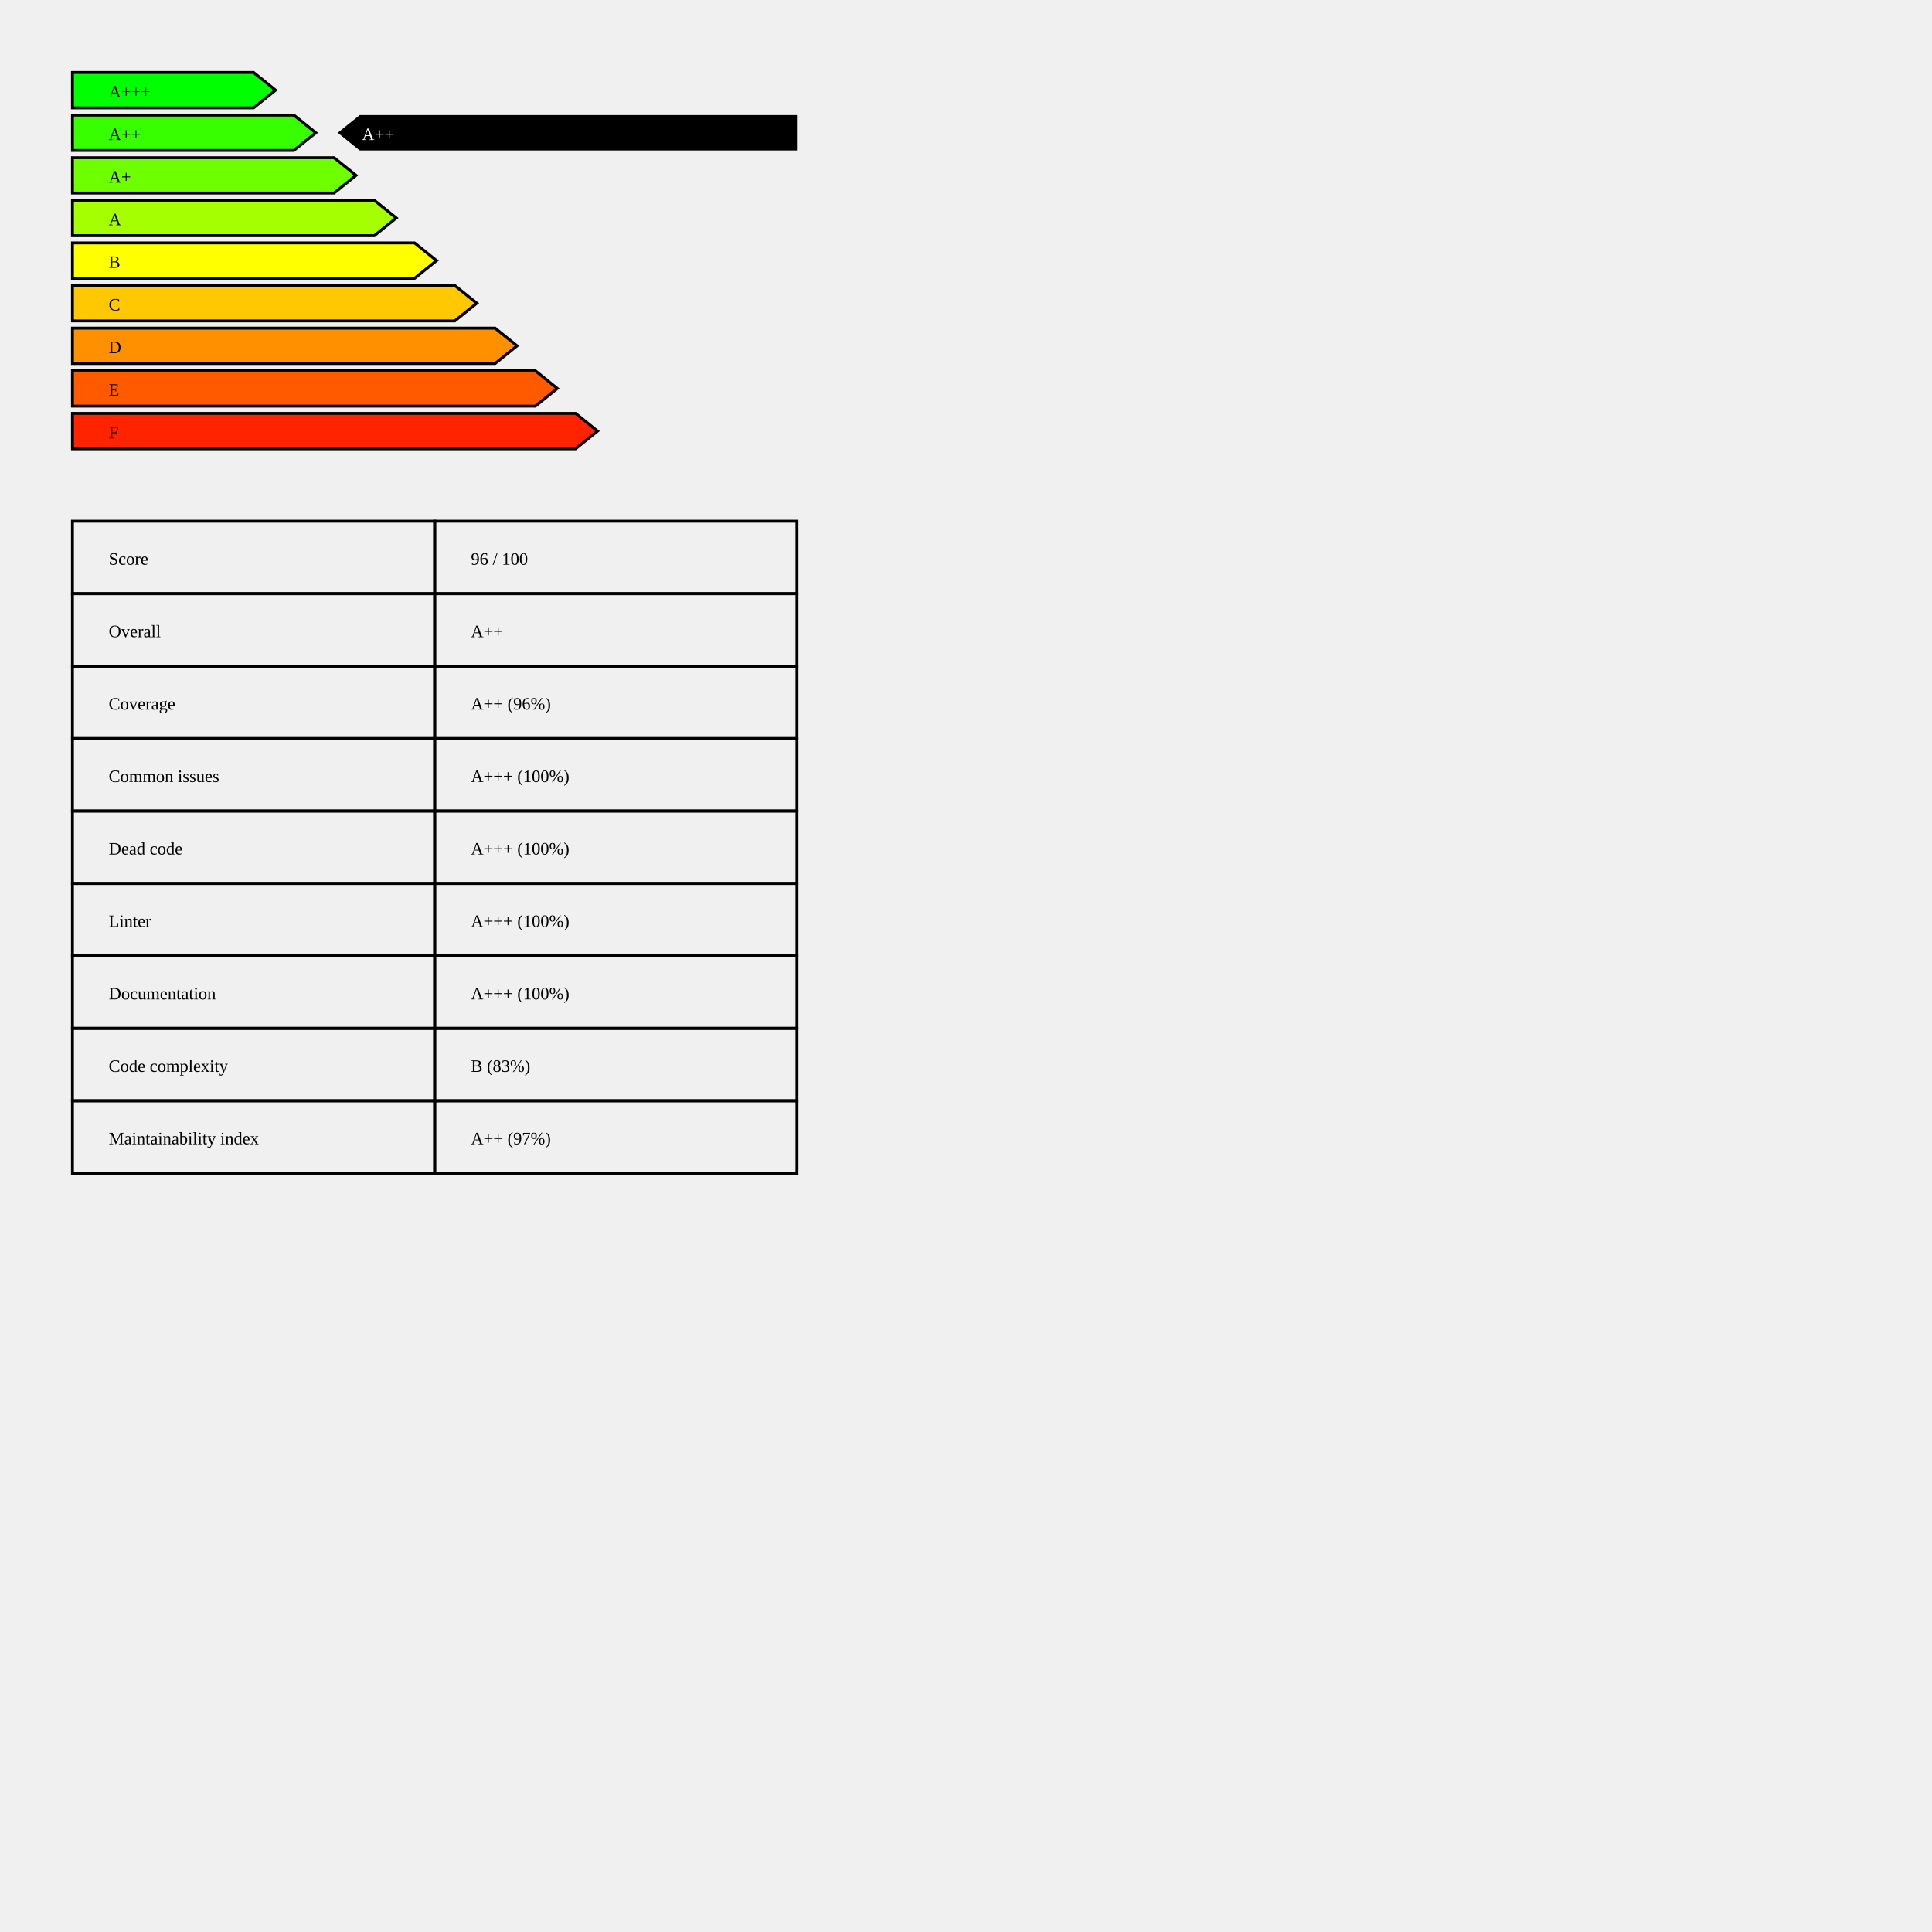
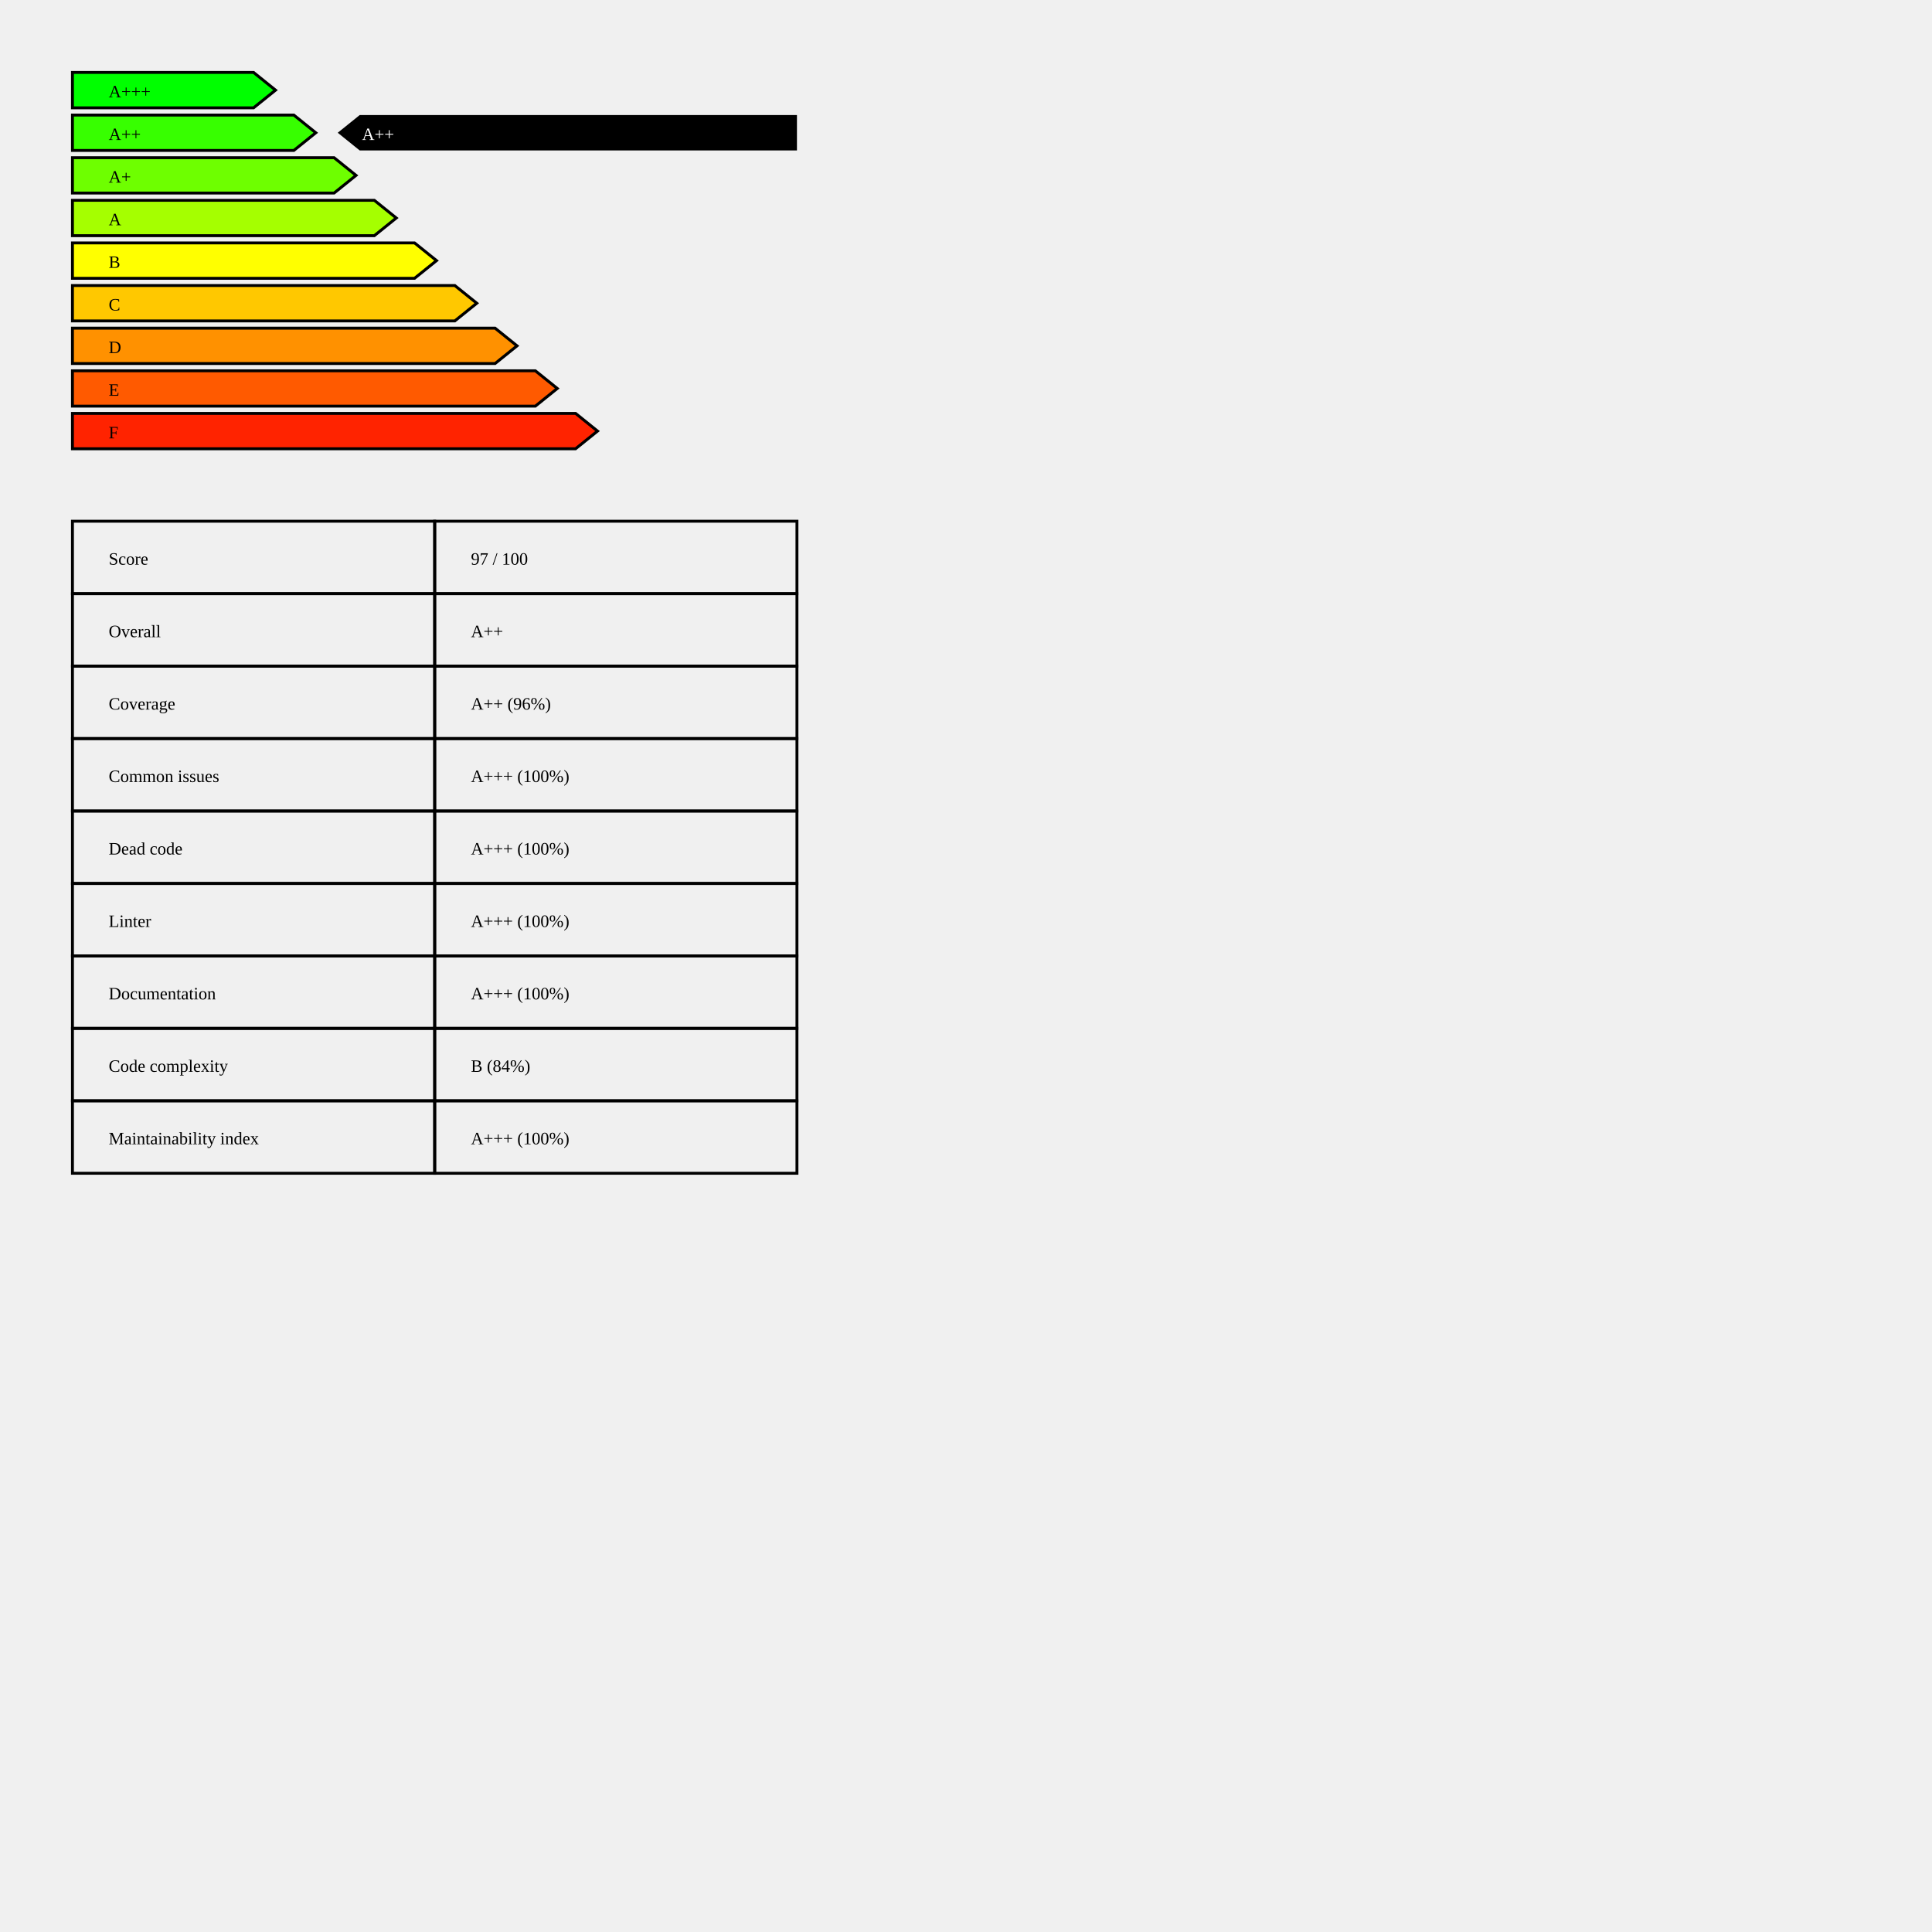
<svg xmlns="http://www.w3.org/2000/svg" baseProfile="full" height="1000pt" version="1.1" width="1000pt">
  <defs />
  <polygon points="50,50.0 175.0,50.0 190.152,62.206 175.0,74.412 50,74.412 50,50.0" style="fill:rgb(0 255 0);stroke:black;stroke-width:2;" />
  <text x="75.0" y="67.206">A+++</text>
  <polygon points="50,79.412 202.778,79.412 217.929,91.618 202.778,103.824 50,103.824 50,79.412" style="fill:rgb(55 255 0);stroke:black;stroke-width:2;" />
  <text x="75.0" y="96.618">A++</text>
  <polygon points="50,108.824 230.556,108.824 245.707,121.029 230.556,133.235 50,133.235 50,108.824" style="fill:rgb(110 255 0);stroke:black;stroke-width:2;" />
  <text x="75.0" y="126.029">A+</text>
  <polygon points="50,138.235 258.333,138.235 273.485,150.441 258.333,162.647 50,162.647 50,138.235" style="fill:rgb(165 255 0);stroke:black;stroke-width:2;" />
  <text x="75.0" y="155.441">A</text>
  <polygon points="50,167.647 286.111,167.647 301.263,179.853 286.111,192.059 50,192.059 50,167.647" style="fill:rgb(255 255 0);stroke:black;stroke-width:2;" />
  <text x="75.0" y="184.853">B</text>
  <polygon points="50,197.059 313.889,197.059 329.04,209.265 313.889,221.471 50,221.471 50,197.059" style="fill:rgb(255 200 0);stroke:black;stroke-width:2;" />
  <text x="75.0" y="214.265">C</text>
  <polygon points="50,226.471 341.667,226.471 356.818,238.676 341.667,250.882 50,250.882 50,226.471" style="fill:rgb(255 145 0);stroke:black;stroke-width:2;" />
  <text x="75.0" y="243.676">D</text>
  <polygon points="50,255.882 369.444,255.882 384.596,268.088 369.444,280.294 50,280.294 50,255.882" style="fill:rgb(255 90 0);stroke:black;stroke-width:2;" />
  <text x="75.0" y="273.088">E</text>
  <polygon points="50,285.294 397.222,285.294 412.374,297.5 397.222,309.706 50,309.706 50,285.294" style="fill:rgb(255 35 0);stroke:black;stroke-width:2;" />
  <text x="75.0" y="302.5">F</text>
  <polygon points="248.232,79.412 233.081,91.618 248.232,103.824 550,103.824 550,79.412" style="fill:black;" />
  <text fill="white" x="249.798" y="96.618">A++</text>
  <text x="75.0" y="389.706">Score</text>
-   <text x="325.0" y="389.706">96 / 100</text>
+   <text x="325.0" y="389.706">97 / 100</text>
  <polygon points="50,359.706 300,359.706 300,409.706 50,409.706 50,359.706" style="fill:none; stroke:black;stroke-width:2;" />
  <polygon points="300,359.706 550,359.706 550,409.706 300,409.706 300,359.706" style="fill:none; stroke:black;stroke-width:2;" />
  <text x="75.0" y="439.706">Overall</text>
  <text x="325.0" y="439.706">A++</text>
  <polygon points="50,409.706 300,409.706 300,459.706 50,459.706 50,409.706" style="fill:none; stroke:black;stroke-width:2;" />
  <polygon points="300,409.706 550,409.706 550,459.706 300,459.706 300,409.706" style="fill:none; stroke:black;stroke-width:2;" />
  <text x="75.0" y="489.706">Coverage</text>
  <text x="325.0" y="489.706">A++  (96%)</text>
  <polygon points="50,459.706 300,459.706 300,509.706 50,509.706 50,459.706" style="fill:none; stroke:black;stroke-width:2;" />
  <polygon points="300,459.706 550,459.706 550,509.706 300,509.706 300,459.706" style="fill:none; stroke:black;stroke-width:2;" />
  <text x="75.0" y="539.706">Common issues</text>
  <text x="325.0" y="539.706">A+++  (100%)</text>
  <polygon points="50,509.706 300,509.706 300,559.706 50,559.706 50,509.706" style="fill:none; stroke:black;stroke-width:2;" />
  <polygon points="300,509.706 550,509.706 550,559.706 300,559.706 300,509.706" style="fill:none; stroke:black;stroke-width:2;" />
  <text x="75.0" y="589.706">Dead code</text>
  <text x="325.0" y="589.706">A+++  (100%)</text>
  <polygon points="50,559.706 300,559.706 300,609.706 50,609.706 50,559.706" style="fill:none; stroke:black;stroke-width:2;" />
  <polygon points="300,559.706 550,559.706 550,609.706 300,609.706 300,559.706" style="fill:none; stroke:black;stroke-width:2;" />
  <text x="75.0" y="639.706">Linter</text>
  <text x="325.0" y="639.706">A+++  (100%)</text>
  <polygon points="50,609.706 300,609.706 300,659.706 50,659.706 50,609.706" style="fill:none; stroke:black;stroke-width:2;" />
  <polygon points="300,609.706 550,609.706 550,659.706 300,659.706 300,609.706" style="fill:none; stroke:black;stroke-width:2;" />
  <text x="75.0" y="689.706">Documentation</text>
  <text x="325.0" y="689.706">A+++  (100%)</text>
  <polygon points="50,659.706 300,659.706 300,709.706 50,709.706 50,659.706" style="fill:none; stroke:black;stroke-width:2;" />
  <polygon points="300,659.706 550,659.706 550,709.706 300,709.706 300,659.706" style="fill:none; stroke:black;stroke-width:2;" />
  <text x="75.0" y="739.706">Code complexity</text>
-   <text x="325.0" y="739.706">B  (83%)</text>
+   <text x="325.0" y="739.706">B  (84%)</text>
  <polygon points="50,709.706 300,709.706 300,759.706 50,759.706 50,709.706" style="fill:none; stroke:black;stroke-width:2;" />
  <polygon points="300,709.706 550,709.706 550,759.706 300,759.706 300,709.706" style="fill:none; stroke:black;stroke-width:2;" />
  <text x="75.0" y="789.706">Maintainability index</text>
-   <text x="325.0" y="789.706">A++  (97%)</text>
+   <text x="325.0" y="789.706">A+++  (100%)</text>
  <polygon points="50,759.706 300,759.706 300,809.706 50,809.706 50,759.706" style="fill:none; stroke:black;stroke-width:2;" />
  <polygon points="300,759.706 550,759.706 550,809.706 300,809.706 300,759.706" style="fill:none; stroke:black;stroke-width:2;" />
</svg>
